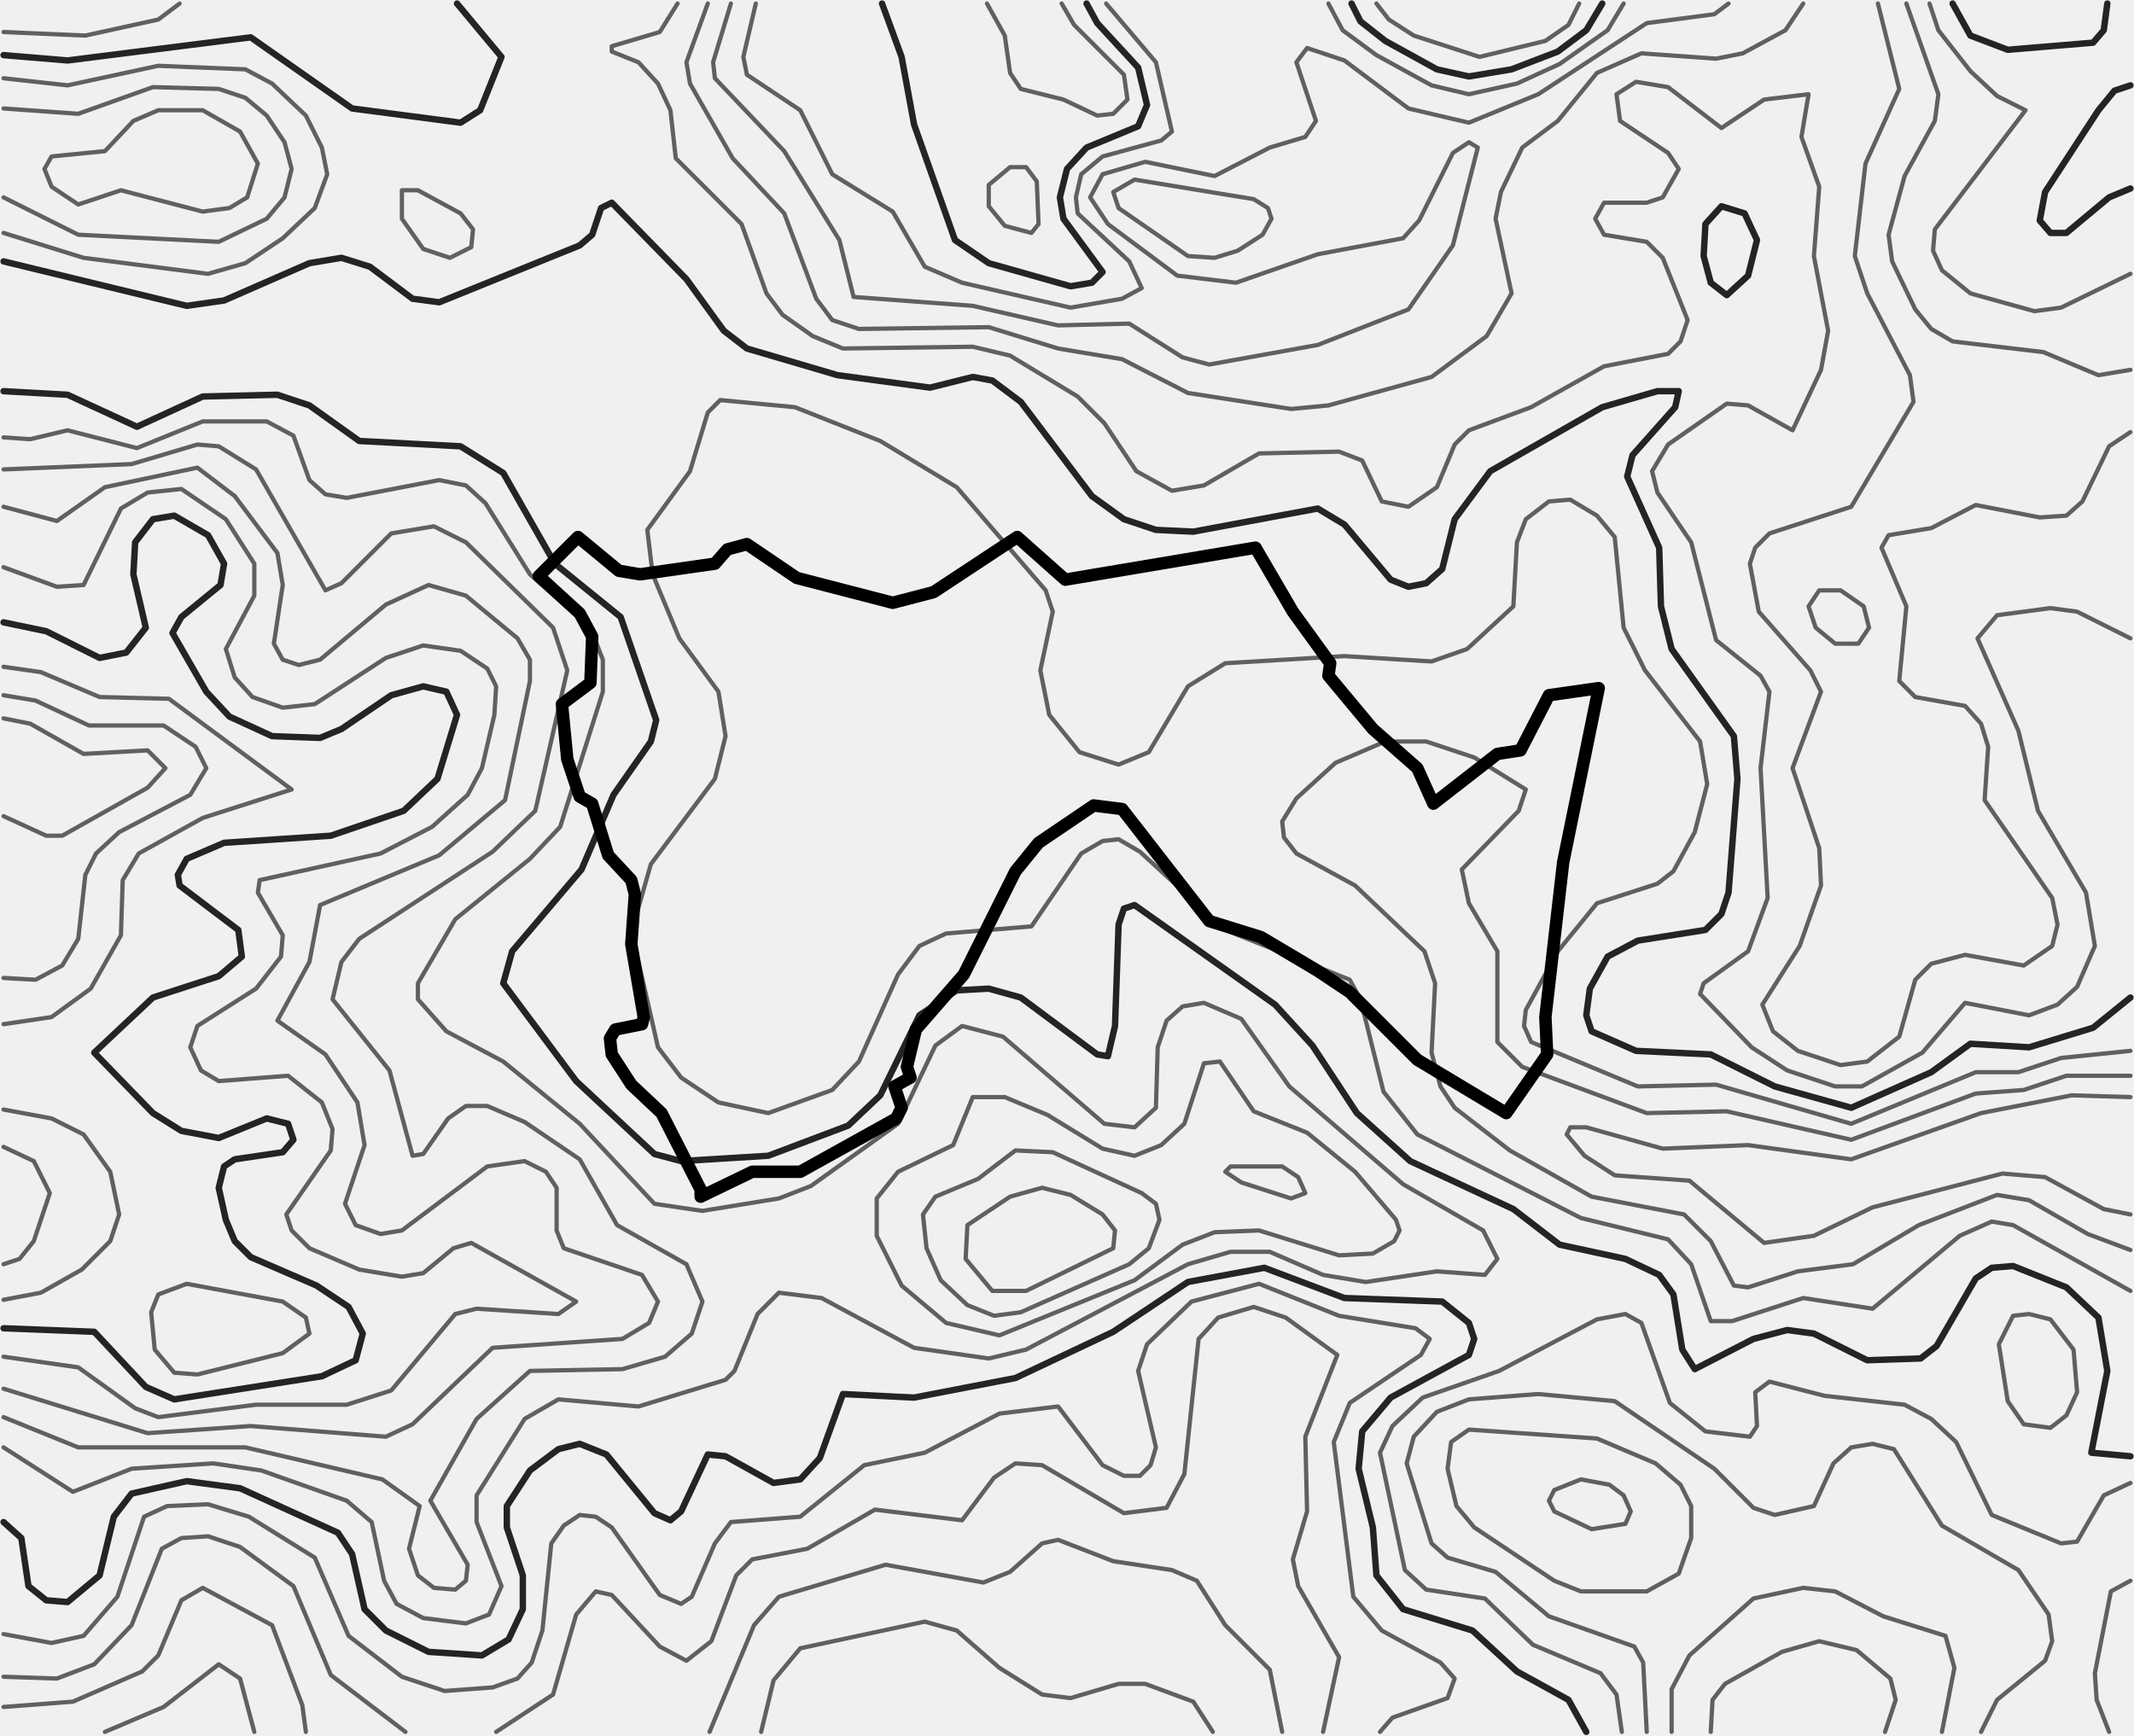
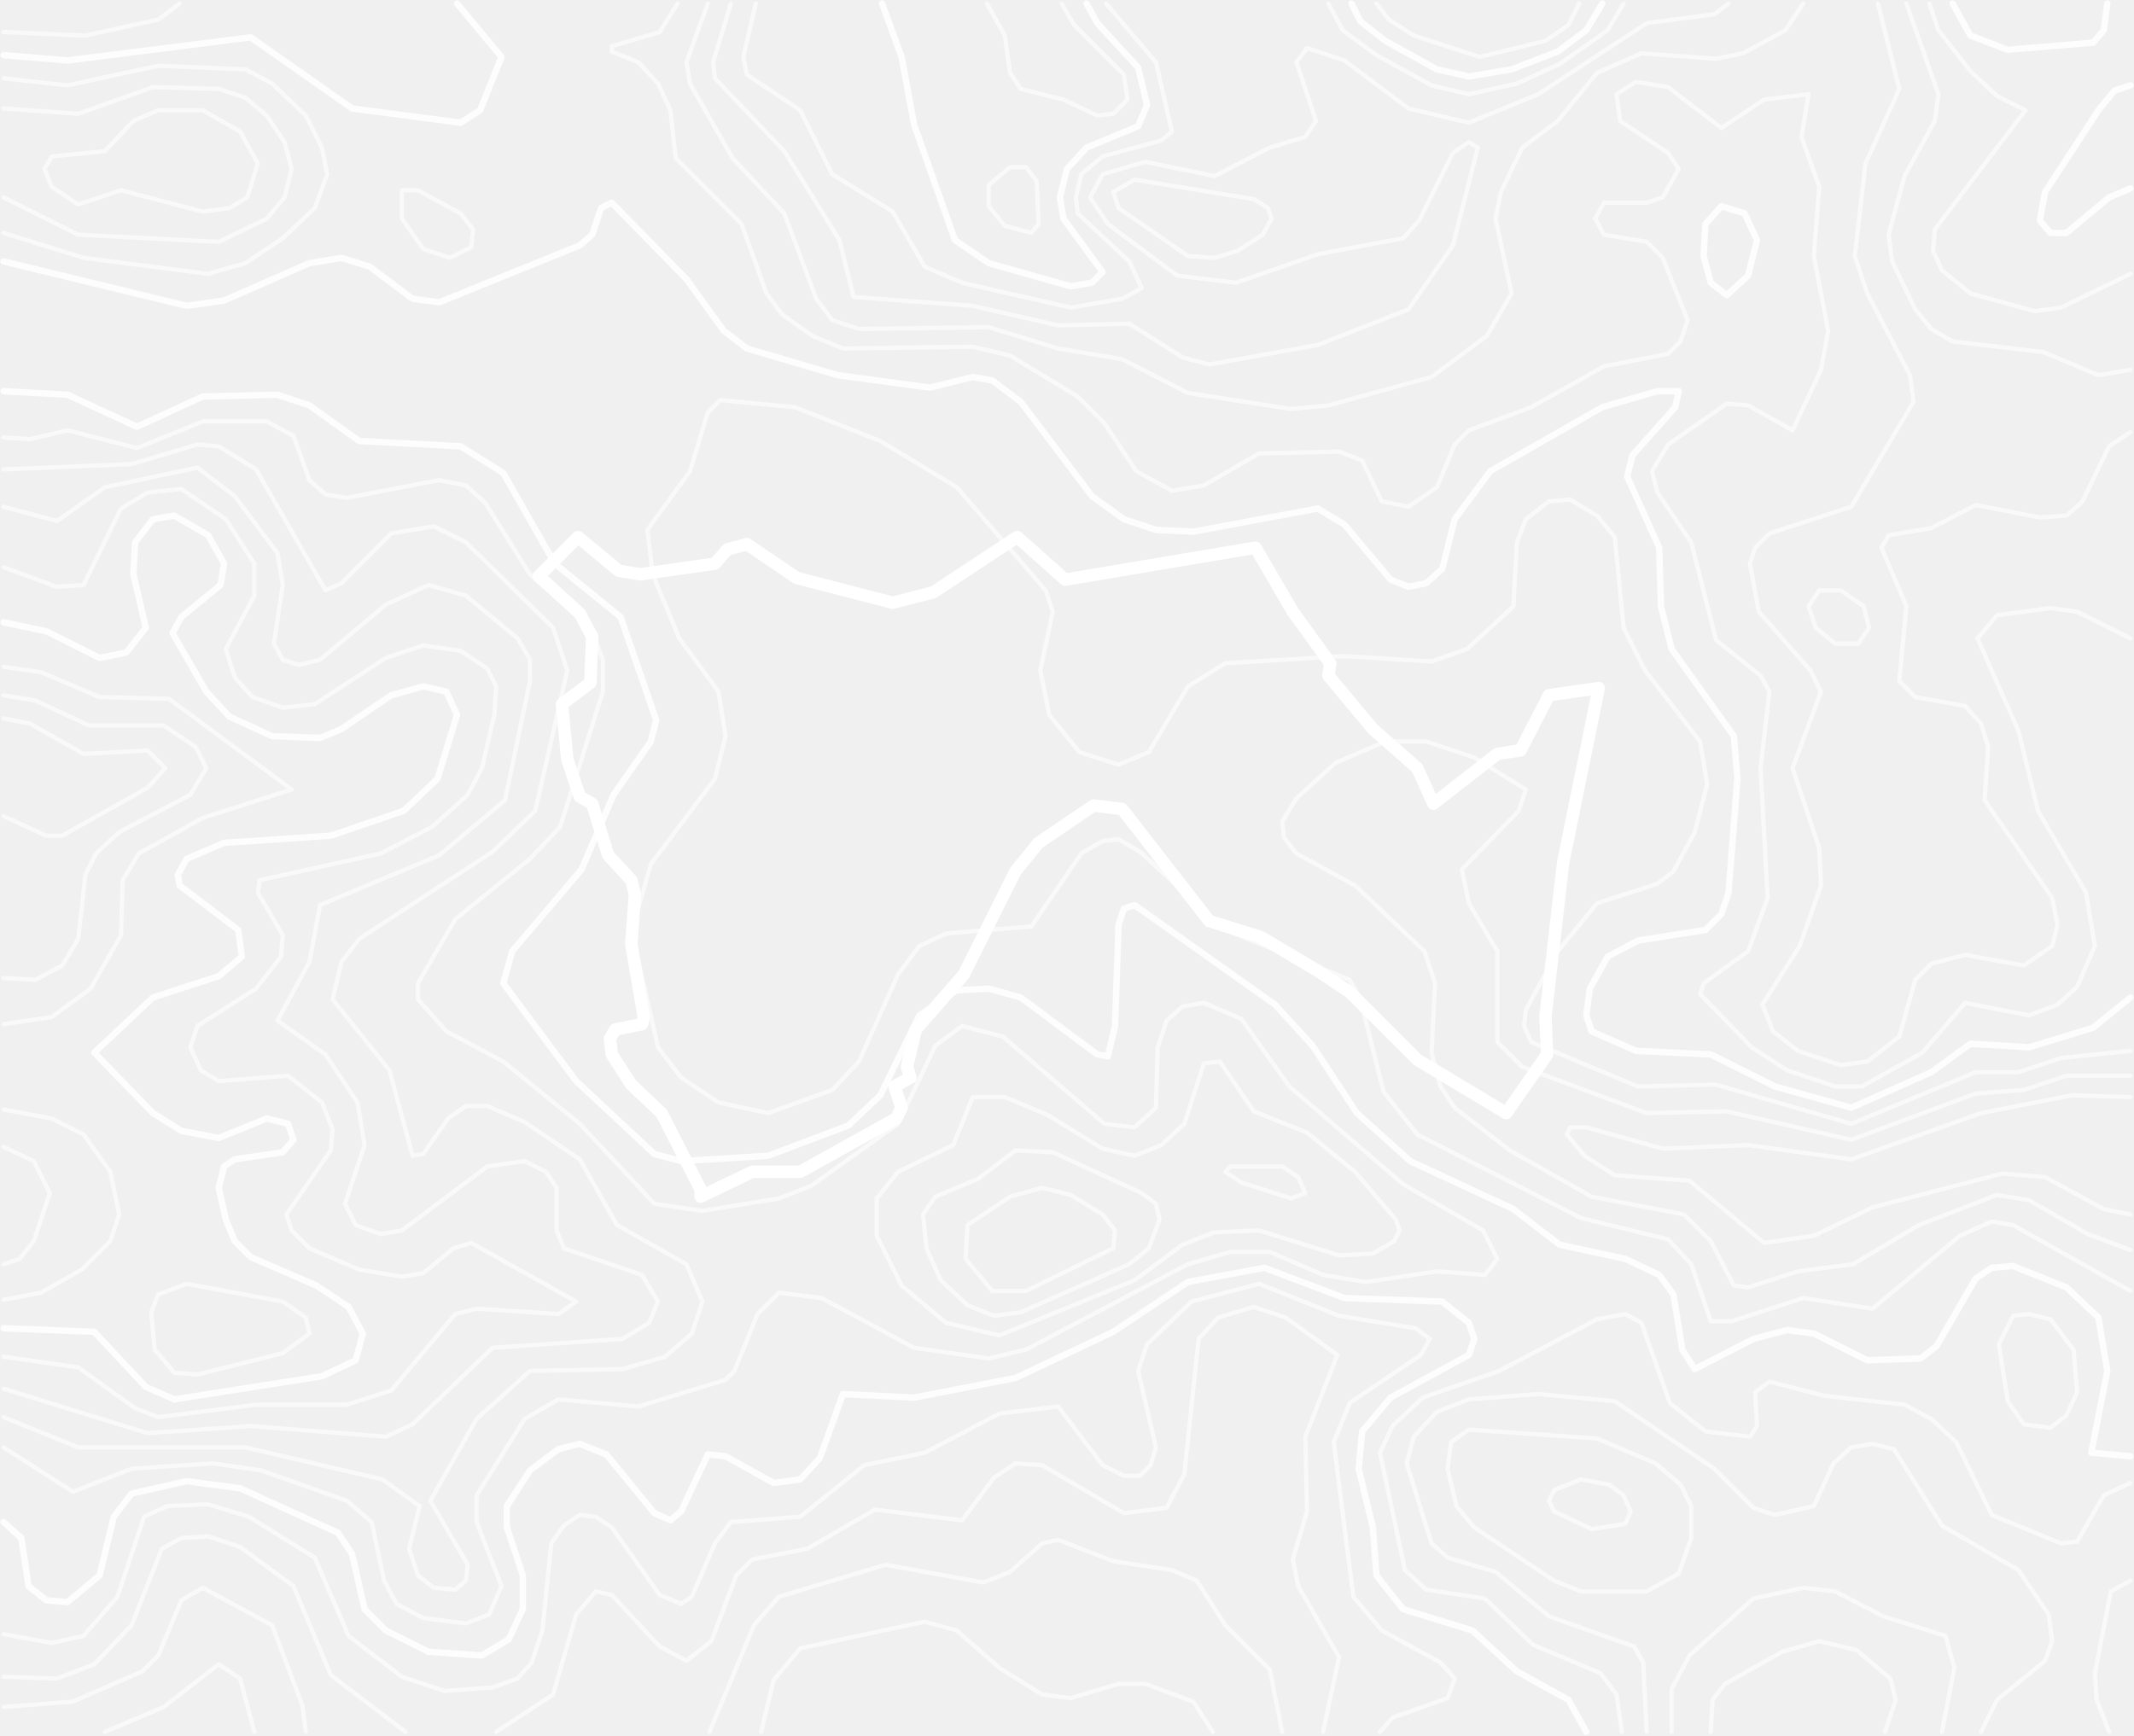
<svg xmlns="http://www.w3.org/2000/svg" viewBox="0 0 1200 976" preserveAspectRatio="xMidYMid slice">
-   <g fill="none" stroke="#000" stroke-linejoin="round" stroke-linecap="round">
+   <g fill="none" stroke="#fff" stroke-linejoin="round" stroke-linecap="round">
    <path stroke-width="2.4" stroke-opacity=".6" d="M143,974L135,944L123,936L92,960L59,974M682,974L671,957L644,947L629,947L602,955L586,953L562,938L538,917L520,912L450,927L435,945L428,974M1198,617L1165,616L1114,626L1041,652L983,644L935,646L892,634L883,634L881,638L891,650L908,661L950,664L992,699L1020,695L1053,679L1126,660L1150,662L1183,680L1198,683M172,974L170,959L153,914L114,893L102,900L89,931L80,940L41,957L2,960M721,974L714,939L689,914L673,889L659,883L626,878L595,866L586,868L568,884L553,890L498,880L438,898L424,914L399,974M1198,605L1162,605L1138,613L1111,615L1041,641L971,625L926,626L856,600L842,586L842,535L826,508L822,489L854,456L858,444L829,426L802,417L779,417L751,429L729,449L721,462L722,471L729,480L762,498L801,535L807,553L805,592L810,611L818,623L849,647L895,673L947,683L962,698L975,723L983,724L1011,715L1042,711L1079,689L1123,672L1141,675L1174,694L1198,703M228,974L186,942L165,892L135,870L117,864L102,865L91,871L74,914L53,936L32,944L2,943M744,974L753,932L730,892L727,877L735,850L734,808L752,762L723,741L705,735L685,741L674,753L666,829L656,848L632,851L586,824L571,823L559,831L541,855L492,849L454,871L423,877L414,886L400,923L386,934L371,926L344,897L335,895L324,908L311,953L279,974M2,18L48,20L89,11L101,2M1198,591L1159,595L1135,603L1111,603L1041,632L965,610L921,611L861,586L857,577L858,568L876,535L898,508L932,497L941,490L953,468L960,441L956,417L925,377L913,353L908,302L898,290L883,281L871,282L858,292L853,305L851,341L825,365L805,372L756,369L689,373L668,386L646,423L629,430L607,423L590,402L585,377L592,344L588,332L538,274L495,248L447,229L405,225L398,232L388,265L364,298L367,323L382,359L404,389L408,414L402,438L366,486L358,514L357,532L370,589L383,606L404,620L432,626L468,613L483,597L505,548L517,532L532,525L580,521L608,480L620,473L629,472L641,479L689,523L759,551L765,562L778,614L797,638L889,685L938,697L951,711L962,743L974,743L1014,730L1053,736L1102,695L1120,687L1132,689L1198,726M776,974L783,966L814,955L818,944L810,935L777,917L761,898L750,811L759,789L799,762L804,753L796,747L753,740L708,722L670,732L645,756L640,771L650,814L647,824L641,830L632,830L620,824L595,791L562,795L520,817L486,824L450,853L411,856L402,868L389,898L383,902L371,897L344,859L335,853L326,852L317,858L310,868L305,917L299,935L291,944L277,949L250,951L226,943L196,920L177,876L140,853L117,846L94,847L81,853L66,898L47,920L29,924L2,919M2,44L38,48L89,37L138,39L153,47L172,65L181,83L184,98L177,117L159,134L138,148L117,154L47,145L2,131M2,246L17,247L38,242L77,252L114,237L150,237L165,245L174,270L183,278L195,280L247,270L262,273L273,283L298,323L332,353L339,371L339,389L315,465L298,483L256,517L235,553L235,562L251,580L283,597L326,632L368,677L395,681L438,674L456,667L505,632L526,588L541,577L564,583L621,632L638,634L650,623L651,589L656,574L665,566L677,564L698,573L725,611L789,666L834,692L842,708L835,717L808,715L768,721L744,717L714,704L692,704L668,711L577,759L556,764L514,758L462,730L438,727L426,739L413,771L408,776L359,791L314,787L295,798L268,841L268,856L282,892L275,908L262,913L238,910L223,902L216,889L209,856L195,844L147,827L120,823L74,826L41,839L2,814M1198,359L1168,344L1153,342L1123,346L1112,359L1135,411L1146,456L1173,502L1178,532L1168,555L1157,565L1141,571L1105,564L1081,592L1047,611L1032,611L1005,602L985,589L956,559L958,553L983,535L994,505L990,432L995,389L990,380L965,360L951,305L932,277L929,265L938,250L971,227L983,228L1008,242L1024,208L1028,186L1020,144L1023,105L1013,77L1017,53L992,56L968,72L938,49L920,46L909,53L911,68L938,86L944,95L935,111L926,114L902,114L897,123L902,132L926,136L935,145L949,180L945,192L938,199L902,206L861,229L826,242L818,250L808,274L792,285L777,282L766,259L753,254L708,255L677,273L659,276L639,265L621,238L606,223L568,200L547,195L474,196L457,189L440,177L431,165L417,126L380,89L377,62L370,47L359,35L344,29L344,26L371,18L381,2M1198,889L1187,895L1178,941L1179,956L1186,974M912,974L909,953L900,941L862,925L835,899L802,894L790,883L776,817L783,802L800,786L843,771L898,742L914,739L923,744L939,789L959,805L984,808L988,802L987,783L995,777L1026,785L1071,790L1086,798L1100,811L1120,852L1159,868L1168,867L1183,841L1198,834M226,107L235,107L259,120L266,129L265,139L253,145L238,140L226,123L226,107M1132,740L1141,739L1153,742L1166,759L1168,783L1162,796L1153,803L1138,801L1129,788L1124,756L1132,740M1014,2L1004,17L980,30L965,33L923,30L898,41L876,68L856,83L844,108L841,123L850,165L836,189L805,212L747,228L726,230L668,221L631,202L595,196L556,184L483,185L468,180L459,168L441,120L412,89L388,47L386,35L398,2M2,61L44,64L86,49L123,50L138,55L150,65L160,80L164,95L160,111L150,123L123,136L44,132L2,111M1198,243L1186,251L1171,282L1162,290L1147,291L1111,284L1086,297L1062,301L1058,308L1072,341L1068,383L1077,392L1105,397L1114,407L1118,420L1116,450L1154,505L1157,520L1154,532L1138,543L1105,537L1086,542L1077,551L1068,583L1050,597L1035,599L1011,591L997,580L991,565L1012,532L1024,498L1023,477L1008,432L1024,389L1018,377L989,344L984,317L987,308L995,300L1041,285L1076,226L1074,211L1050,165L1043,144L1049,92L1068,50L1056,2M2,264L74,261L111,250L123,251L144,264L183,332L192,328L220,300L244,296L262,305L311,353L319,377L301,456L277,479L202,528L192,541L187,562L219,602L232,650L238,649L252,629L262,622L274,622L295,631L326,652L347,689L386,711L395,732L389,750L374,763L350,770L298,771L268,798L242,844L263,880L262,889L256,894L244,893L235,886L230,871L236,847L215,832L138,814L44,814L2,797M926,974L924,935L919,926L871,909L841,884L814,876L805,868L791,823L795,808L808,794L826,787L865,784L908,788L964,826L986,848L998,852L1020,847L1031,823L1041,814L1053,812L1065,815L1092,858L1135,883L1152,908L1154,923L1150,934L1123,956L1114,974M638,101L626,108L629,117L668,144L683,145L696,141L710,132L715,123L713,117L705,112L638,101M677,598L686,597L705,625L735,637L762,659L785,686L787,692L784,698L772,705L753,706L708,692L683,693L665,700L638,720L562,751L532,744L507,723L493,695L493,674L505,659L536,644L547,617L565,617L589,627L620,646L638,650L653,644L666,632L677,598M972,2L964,8L926,13L865,53L826,69L792,61L756,34L735,27L729,35L740,68L734,77L714,83L683,99L644,91L620,98L613,111L623,126L662,155L695,159L741,143L789,134L798,124L817,86L826,80L831,83L817,138L792,174L741,194L680,205L665,201L635,182L595,183L547,172L480,167L472,135L441,85L402,44L401,35L411,2M1198,208L1180,211L1149,198L1098,192L1086,185L1077,174L1064,147L1062,132L1071,99L1088,68L1090,53L1072,2M2,285L32,293L59,274L111,263L132,279L156,311L159,329L154,362L159,371L168,374L180,371L217,340L241,329L262,335L291,359L298,371L298,383L284,450L247,481L180,509L174,541L156,574L183,593L201,620L205,644L194,677L200,689L214,694L226,692L274,656L295,653L307,659L313,668L313,692L317,702L361,717L370,732L365,744L350,753L277,758L232,801L217,808L141,802L83,806L2,781M940,974L940,950L950,931L986,899L1014,893L1032,895L1059,909L1094,920L1099,938L1092,974M89,62L114,62L135,74L145,92L139,111L129,117L114,119L68,107L44,115L29,105L25,95L29,88L59,85L75,68L89,62M1023,332L1035,332L1048,341L1051,353L1045,362L1032,362L1021,353L1017,341L1023,332M571,647L592,648L642,671L650,677L652,686L646,702L635,711L574,738L559,740L544,734L529,720L521,702L519,683L526,673L550,663L571,647M692,656L721,656L730,662L734,671L726,674L698,665L689,659L692,656M826,804L898,809L931,823L945,835L951,847L951,865L944,885L926,895L889,895L874,889L829,859L819,847L814,826L816,811L826,804M622,2L650,35L659,74L653,79L620,88L608,98L605,111L606,120L635,147L642,162L631,168L602,173L541,159L520,150L502,119L468,98L450,62L420,42L418,32L425,2M913,2L904,17L877,36L853,47L826,53L805,48L774,31L755,17L747,2M1198,154L1159,173L1144,175L1108,165L1092,152L1087,141L1088,129L1139,62L1123,54L1108,40L1090,17L1085,2M2,319L32,330L47,329L68,286L83,277L102,275L127,292L143,317L143,335L127,365L132,381L142,392L159,398L177,396L217,370L238,363L259,366L274,376L279,386L278,402L271,432L263,447L243,465L214,480L146,495L145,502L159,526L158,538L144,556L111,577L107,589L113,602L123,608L162,605L181,620L187,635L186,647L161,683L164,692L174,702L202,714L226,718L238,716L255,702L265,699L324,732L314,739L268,736L256,739L220,782L195,790L144,790L89,797L76,792L44,769L2,763M962,974L963,956L970,947L1002,929L1023,923L1044,928L1063,944L1066,956L1060,974M586,668L602,672L620,683L627,692L626,702L577,726L558,726L543,708L544,689L568,673L586,668M889,832L905,835L913,841L917,850L914,857L895,860L874,850L871,844L874,838L889,832M597,2L604,14L632,42L634,56L626,64L617,65L598,56L574,50L568,41L565,20L555,2M888,2L882,14L869,23L832,32L795,20L781,11L774,2M2,375L23,378L56,392L95,393L164,444L114,460L78,480L69,495L68,526L51,556L29,572L2,576M2,624L29,629L47,638L62,659L67,683L62,698L46,714L23,727L2,731M568,94L577,94L583,102L584,126L580,131L565,127L556,116L556,104L568,94M105,722L159,732L172,741L174,750L159,761L111,773L98,772L87,759L85,738L89,728L105,722M2,391L20,394L50,408L92,408L110,420L116,432L107,447L67,468L54,480L48,492L44,528L35,543L20,551L2,550M2,645L19,653L28,671L19,698L11,708L2,711M2,404L17,407L47,424L83,422L93,432L83,443L35,470L26,470L2,459" />
    <path stroke-width="3.6" stroke-opacity=".85" d="M2,31L38,34L141,21L198,61L259,69L270,62L282,32L257,2M2,220L38,222L77,240L114,223L156,222L174,228L202,248L259,251L283,266L312,317L349,347L369,405L366,417L345,447L327,489L288,535L283,553L324,608L368,649L383,653L432,650L477,633L495,616L517,571L538,557L556,556L574,561L617,593L623,594L627,577L629,520L632,511L638,509L717,565L738,588L763,626L793,653L851,680L877,700L914,708L933,717L941,728L946,759L953,770L986,753L1005,748L1020,750L1050,765L1080,764L1089,757L1111,719L1120,713L1132,712L1162,724L1180,741L1185,771L1176,817L1198,819M1198,561L1177,578L1141,589L1108,587L1086,603L1041,623L998,611L962,593L920,591L895,580L892,571L894,556L904,538L921,529L959,523L968,514L972,502L977,438L975,414L940,365L934,341L933,308L915,268L918,256L942,229L944,220L932,220L901,229L838,265L818,292L811,320L802,328L792,330L782,326L756,295L741,286L671,299L650,298L632,292L614,279L574,226L558,214L547,212L523,218L471,211L420,196L407,186L386,157L344,114L338,117L333,132L326,138L247,170L232,168L208,150L192,145L174,148L126,169L105,172L2,147M892,974L882,956L853,940L828,917L789,905L774,886L772,859L764,826L766,805L782,786L826,762L829,753L826,744L811,732L756,730L711,713L668,721L626,749L571,775L514,786L474,784L461,820L450,832L435,834L408,819L398,818L383,850L377,855L368,851L341,818L326,812L314,815L298,827L285,847L285,859L294,886L294,905L286,922L271,931L241,929L217,917L205,905L198,874L190,862L135,837L105,833L74,840L64,853L56,886L38,901L26,900L16,892L12,865L2,856M968,116L959,126L958,144L962,159L971,166L983,155L988,135L981,120L968,116M611,2L617,13L640,38L645,59L640,71L611,83L600,95L596,111L598,123L620,153L614,159L602,161L556,148L537,135L514,70L507,32L496,2M901,2L892,17L876,29L850,39L826,43L808,39L779,23L765,12L760,2M1185,2L1183,17L1177,24L1129,28L1108,20L1098,2M1198,106L1186,111L1162,131L1153,131L1147,124L1150,108L1180,62L1189,51L1198,48M2,350L26,355L56,370L71,367L82,353L75,323L76,305L86,292L98,290L117,301L126,317L124,329L102,347L97,356L116,389L129,403L153,414L180,415L192,410L220,391L238,386L251,389L257,402L246,438L227,456L186,470L126,474L105,483L100,492L101,498L134,523L136,538L123,549L86,561L53,592L86,626L102,636L123,640L150,629L162,632L165,641L159,648L132,652L126,656L123,668L127,686L132,698L141,707L178,723L196,735L204,750L200,765L181,774L98,787L82,780L53,749L2,747" />
    <path stroke-width="7" d="M355,610L344,593L343,584L346,579L361,576L362,572L355,531L357,503L355,495L342,481L333,452L326,448L319,427L316,396L332,384L333,358L326,345L303,324L325,302L348,321L360,323L402,317L409,309L420,306L448,325L502,339L525,333L572,302L599,326L706,308L727,344L748,373L747,380L772,410L797,432L806,452L842,424L855,422L871,391L899,387L879,485L869,572L870,593L847,626L797,596L759,558L741,546L709,527L680,518L631,455L615,453L584,474L571,490L542,548L515,579L510,600L512,606L503,611L507,623L504,629L450,659L423,659L394,673L394,669L372,626L355,610Z" />
  </g>
</svg>
